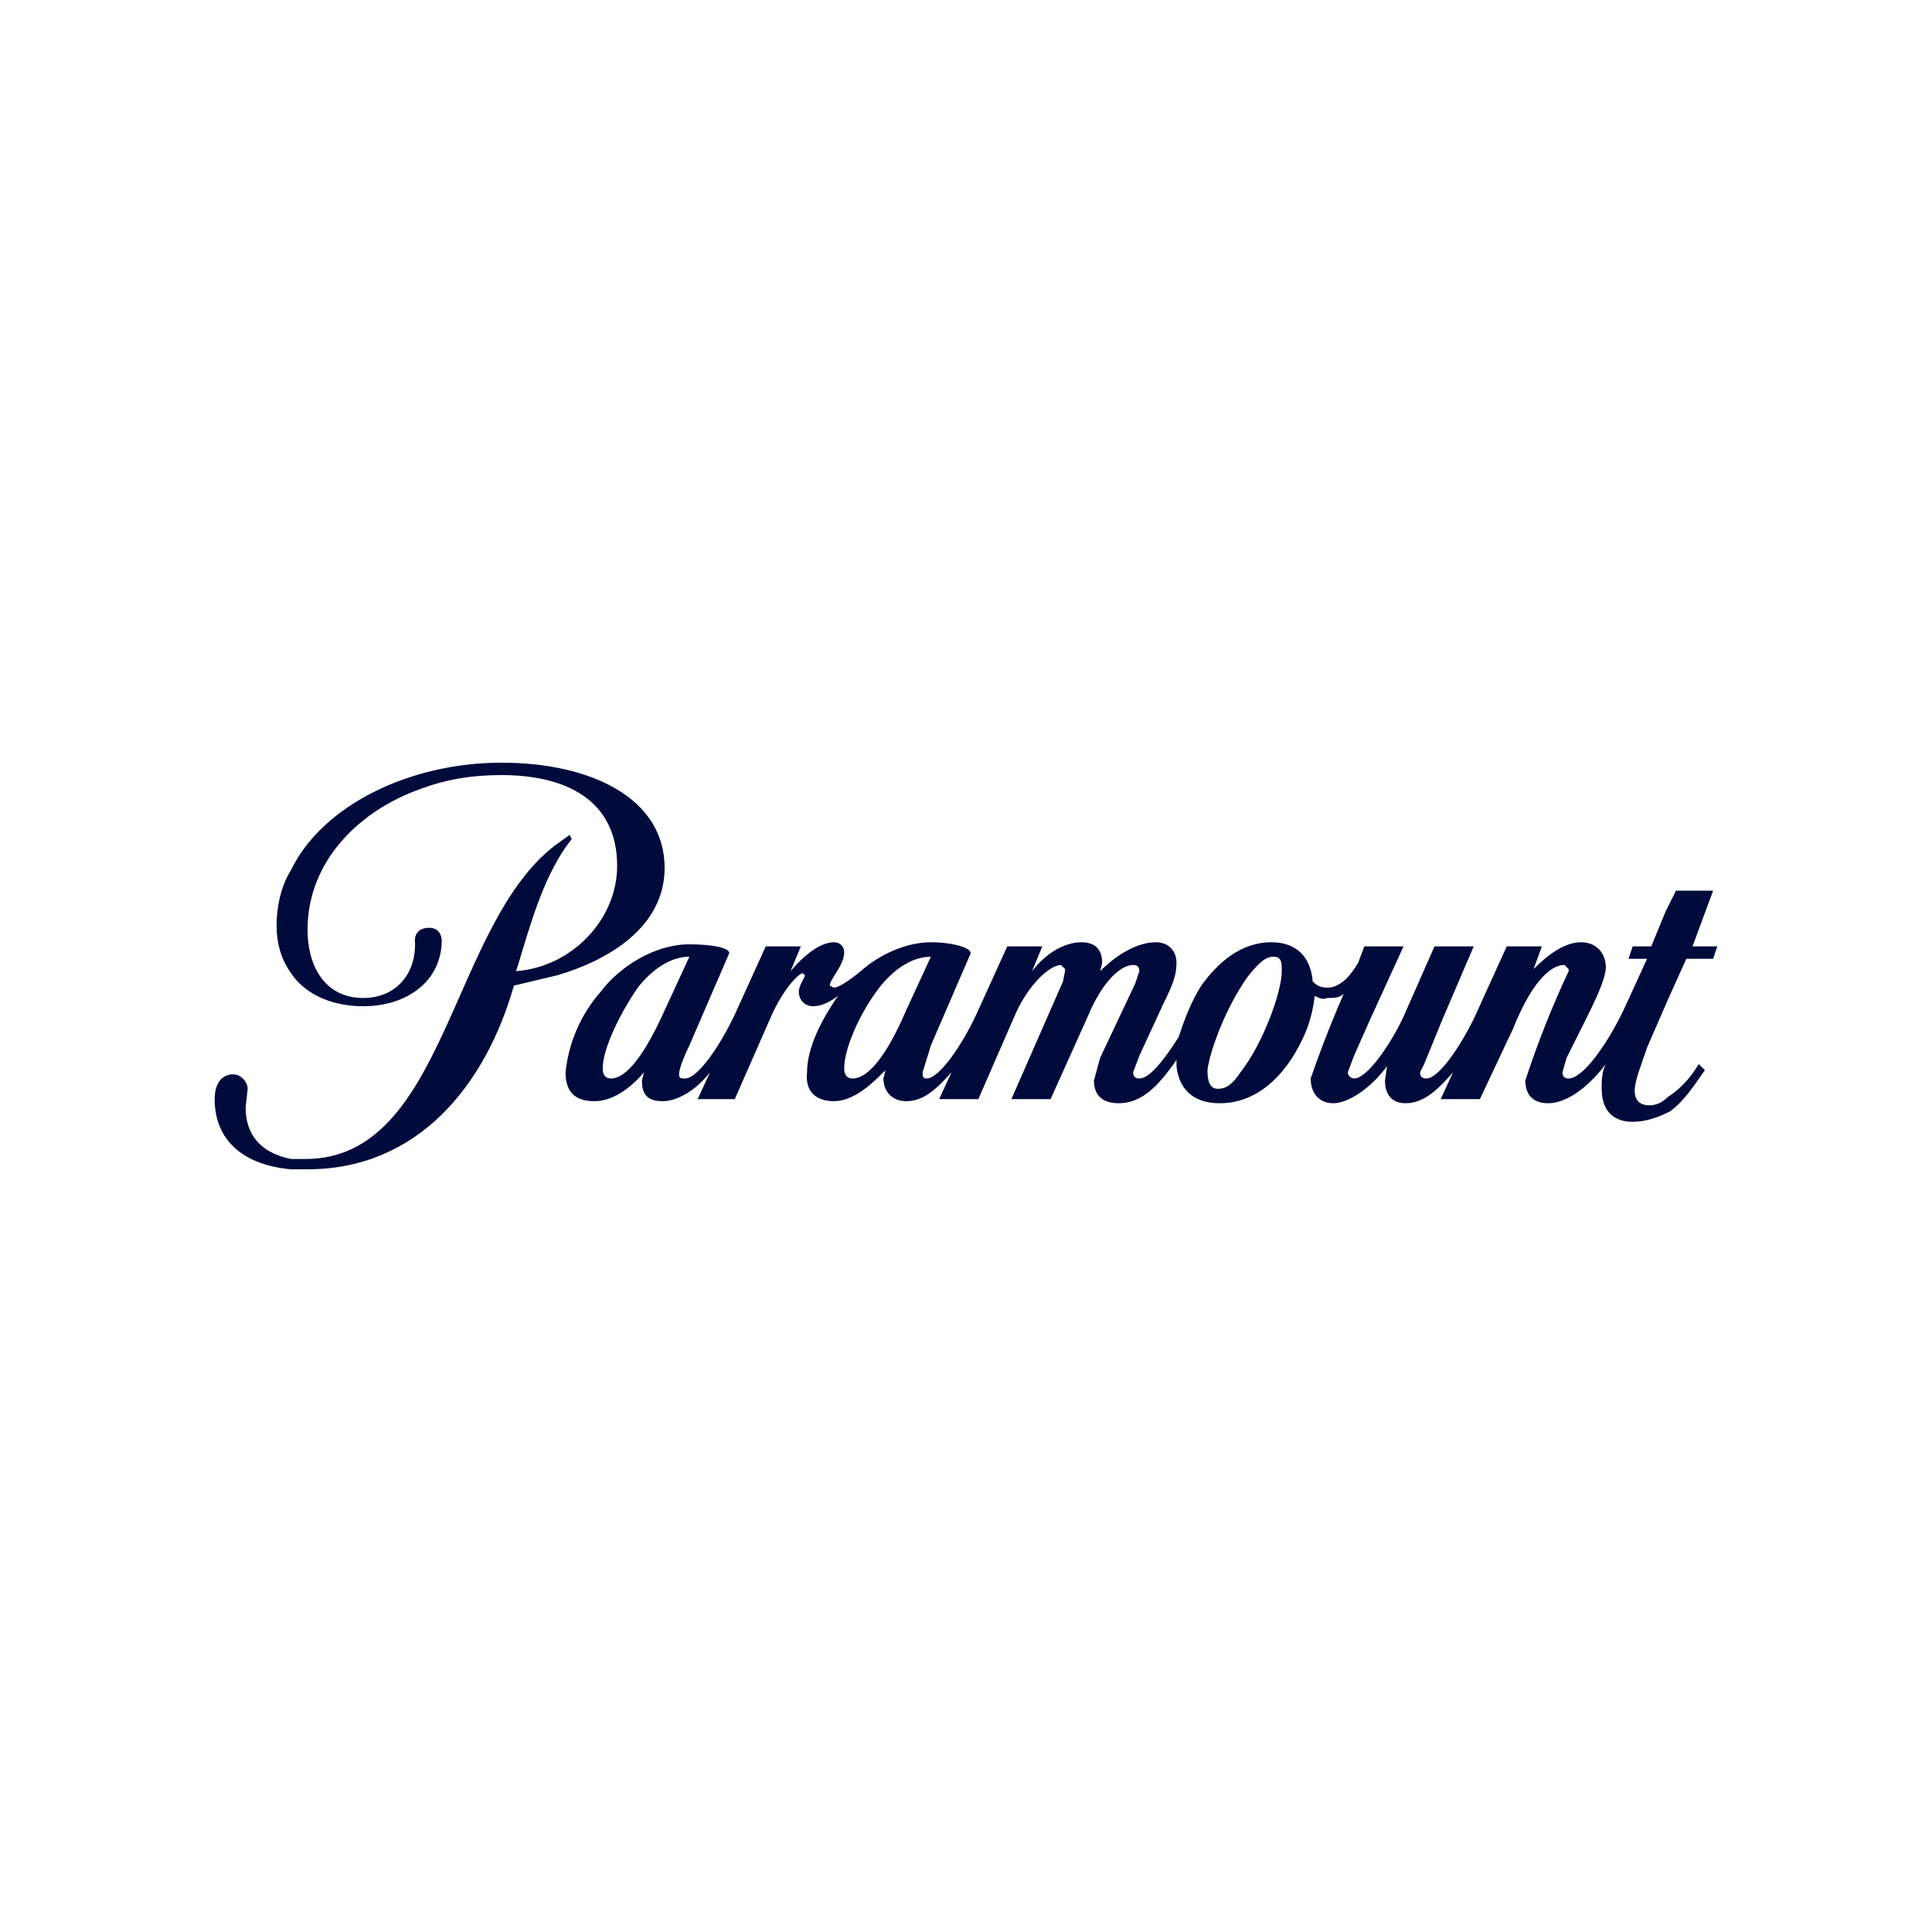
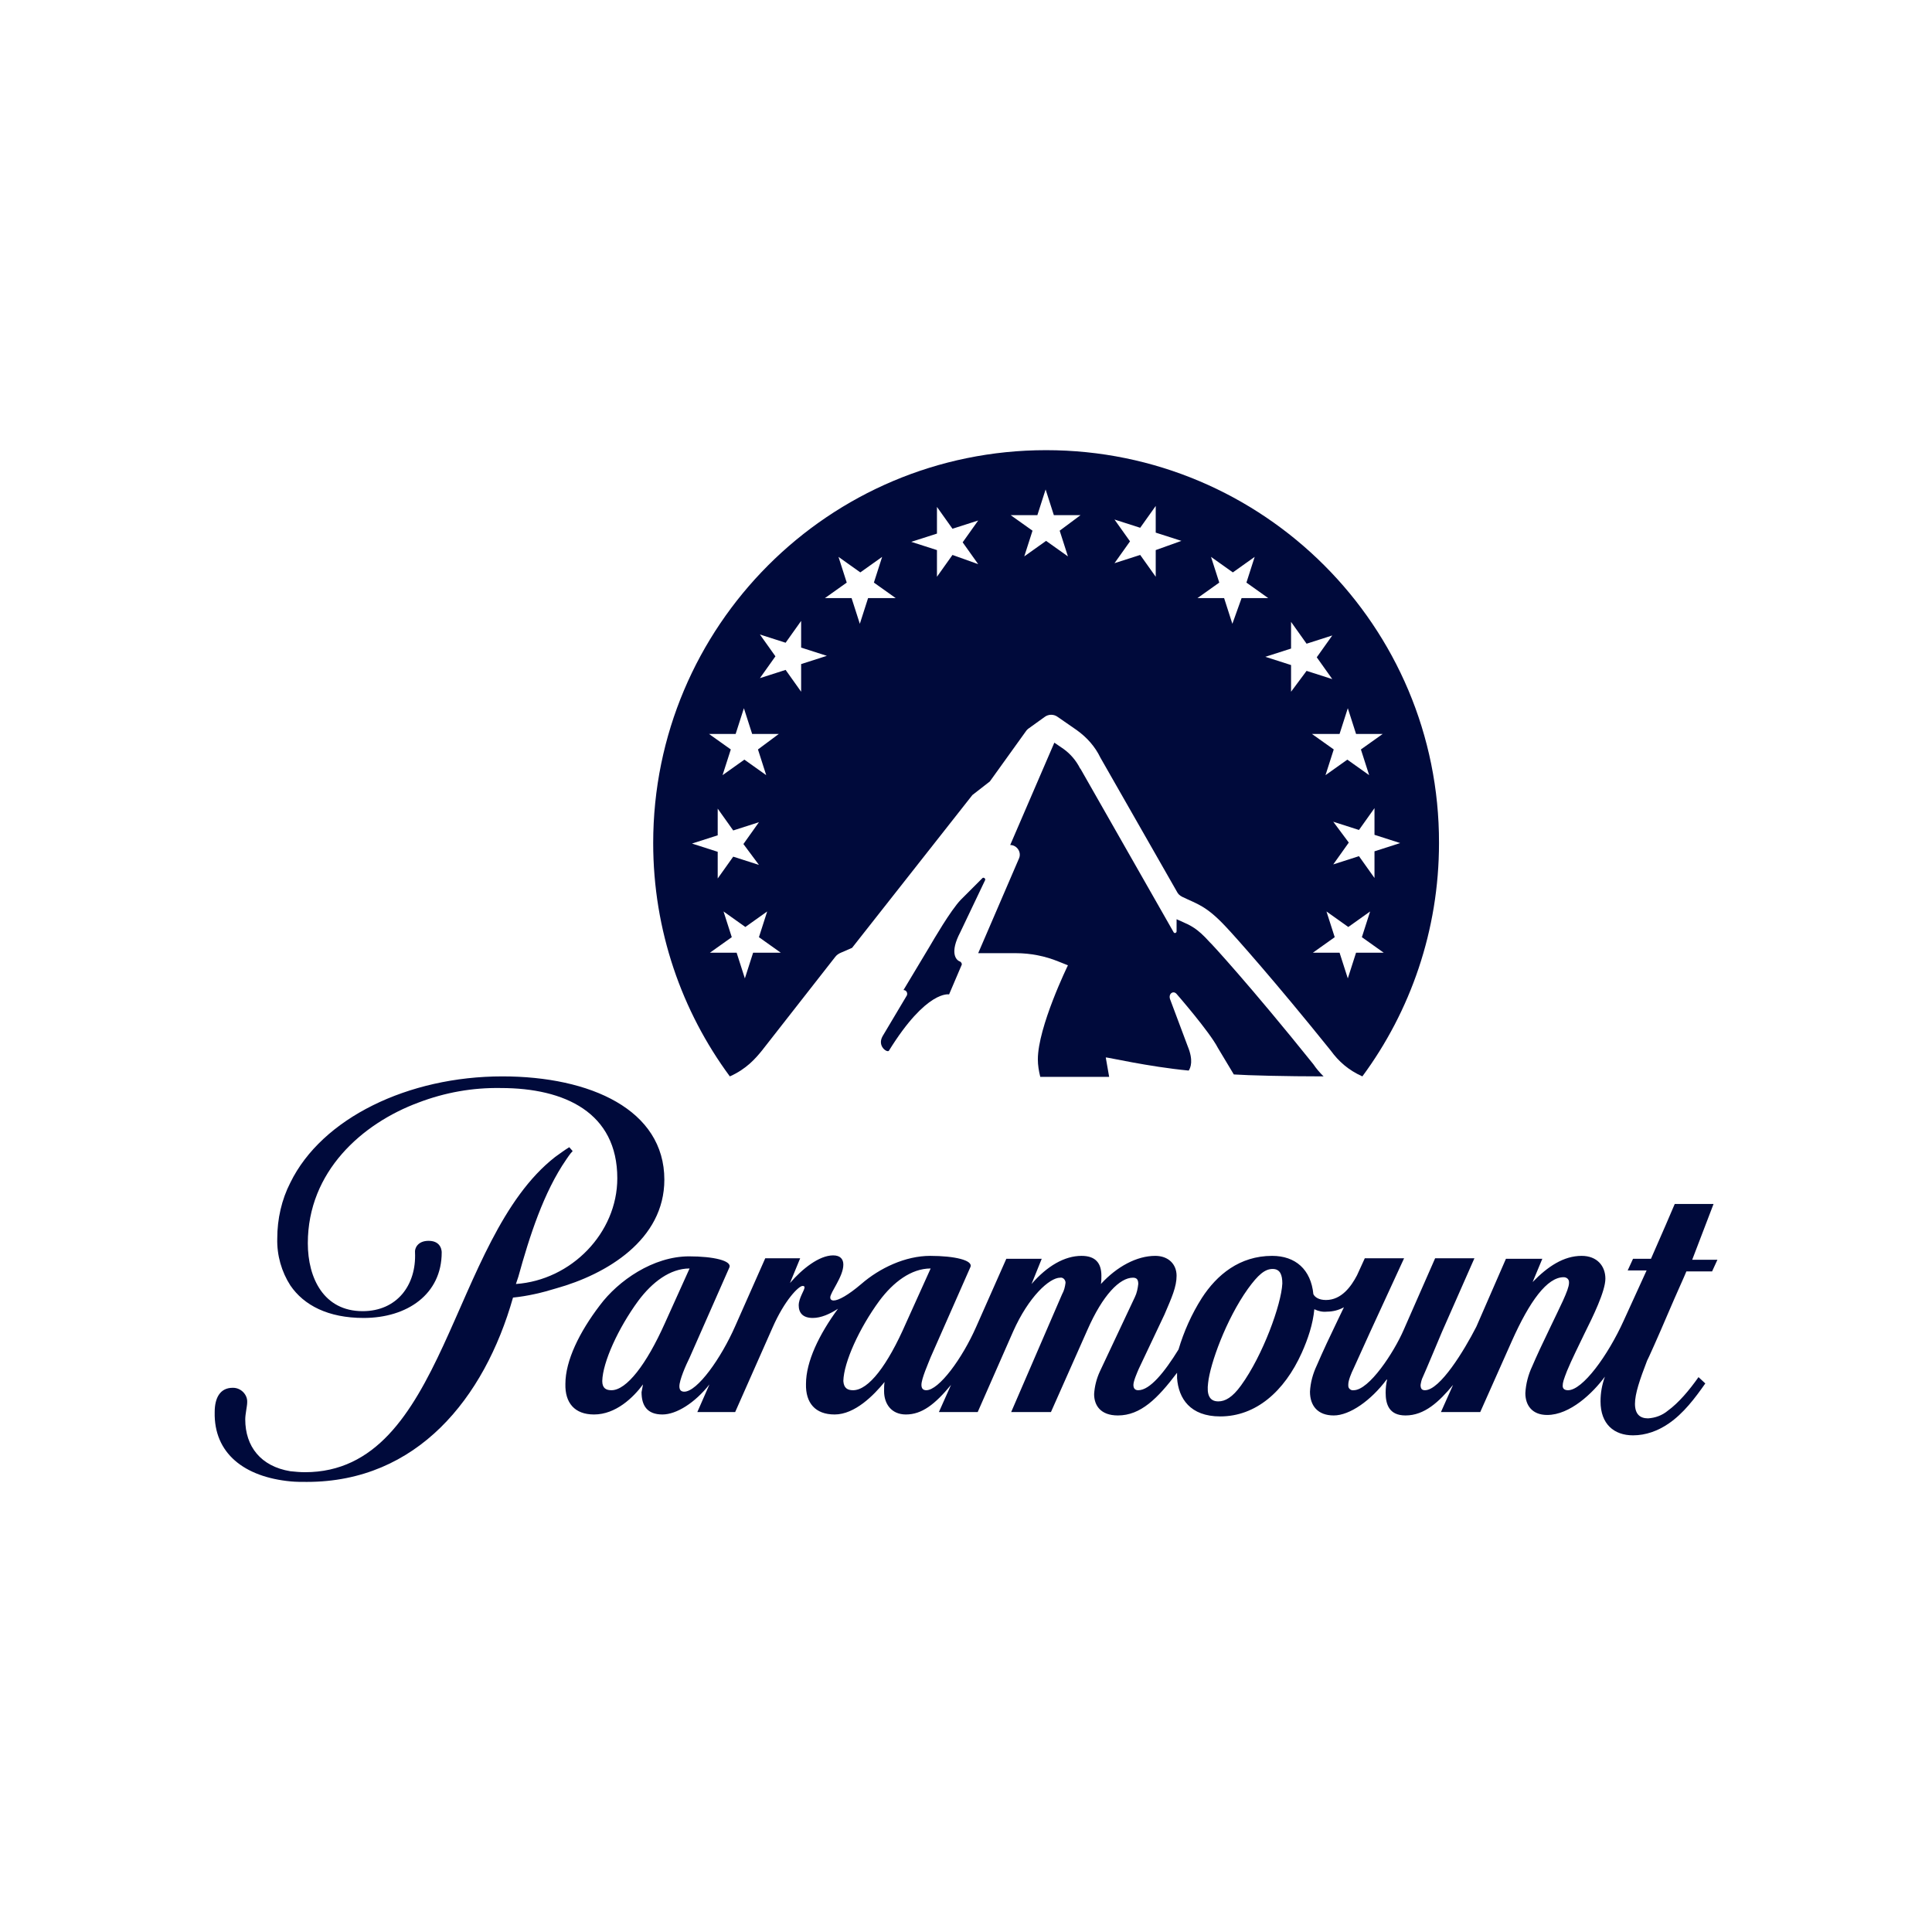
<svg xmlns="http://www.w3.org/2000/svg" viewBox="0 0 360 360" width="360" height="360" role="img" aria-label="paramount (primary)">
  <rect width="360" height="360" fill="#FFFFFF" />
-   <g transform="translate(40 142.1154) scale(0.3846)">
-     <g data-rescale-wrap="1" transform="translate(0 -303)">
-       <path fill="#000a3b" d="M218 354c0-34-36-51-79-51-45 0-87 21-102 52-5 8-7 18-7 27 0 8 2 16 7 23 6 9 18 16 35 16 21 0 38-12 38-32 0 0 0-6-6-6s-7 4-7 6c1 16-9 28-25 28-19 0-27-16-27-33 0-34 26-58 54-68 13-5 26-7 40-7 31 0 56 12 56 44 0 26-22 49-49 51l1-3c6-20 12-41 23-57l3-4-1-2-7 5c-51 39-53 152-121 152h-7c-15-3-22-12-22-25l1-9c0-3-3-7-7-7-6 0-9 5-9 12 0 20 14 32 37 34h8c53 0 86-40 100-89l21-5c24-7 52-23 52-52m508 11h-18l-5 10-7 17h-9l-2 6h9l-11 24c-8 17-20 34-27 34-2 0-3-1-3-3l2-7 9-18c4-8 10-20 10-26s-4-12-12-12-16 6-23 13l4-11h-17l-15 33c-5 11-17 31-24 31-2 0-3-1-3-3l2-4 9-22 15-35h-19l-15 34c-5 11-17 30-24 30-1 0-3-1-3-3l3-8 8-18 16-35h-19l-3 8c-3 5-8 12-15 12-4 0-6-2-7-3-1-12-8-19-20-19-15 0-26 10-34 21-5 8-8 16-11 25-7 11-14 20-19 20-2 0-3-1-3-3l3-8 12-26c4-8 6-13 6-19s-4-10-10-10c-9 0-19 6-27 14l1-4c0-6-3-10-10-10-8 0-17 5-24 14l5-12h-17l-15 33c-7 15-18 31-24 31-2 0-2-1-2-3l4-13 19-44c2-3-8-6-19-6-12 0-25 6-34 14-6 5-11 8-13 8l-2-1c0-3 7-10 7-16 0-3-2-5-5-5-7 0-15 7-21 14l5-12h-17l-15 33c-7 15-18 31-24 31-2 0-3 0-3-2 0-3 3-10 5-14l19-44c2-3-7-5-19-5-17 0-34 11-43 23a70 70 0 0 0-17 39c0 9 4 14 14 14s19-8 24-14l-1 4c0 6 2 10 10 10 7 0 16-5 23-14l-6 13h18l18-41c6-13 13-20 15-20l1 1c0 1-3 5-3 8s2 7 7 7c4 0 8-2 12-5-9 13-15 26-15 37-1 9 4 14 13 14 10 0 19-9 25-15l-1 4c0 6 4 11 11 11 8 0 14-5 22-14l-6 13h19l17-39c7-17 18-26 23-26l2 2v1l-1 5-25 57h19l18-40c7-17 16-25 22-25 2 0 3 1 3 3l-2 6-17 36-3 11c0 6 3 11 12 11 11 0 19-8 28-21v3c1 10 7 18 21 18 17 0 31-12 40-31 3-6 5-13 6-21 2 1 4 2 6 1 3 0 6 0 8-2l-3 7a561 561 0 0 0-13 34c0 7 4 12 11 12s18-7 26-18l-1 7c0 5 2 11 10 11 9 0 16-7 23-15l-6 13h19l16-34c8-20 17-31 25-31l2 2v1a458 458 0 0 0-21 53c0 6 3 11 11 11 11 0 22-11 28-19-2 4-2 8-2 12 0 11 6 16 15 16 6 0 12-2 18-5 7-5 12-13 17-20l-3-3c-4 7-10 13-15 16-3 3-6 4-9 4-4 0-7-2-7-7s3-12 6-21l10-23 9-20h13l2-6h-12zm-534 91c-2 0-4-1-4-5 0-9 8-26 17-39 7-9 16-15 25-15l-12 26c-9 20-18 33-26 33m117 0c-2 0-4-1-4-5 0-9 7-26 17-39 7-9 16-15 25-15l-12 26c-9 21-18 33-26 33m208-52c0 10-9 35-20 49-4 6-7 8-11 8s-5-4-5-9c1-9 9-31 20-46 5-6 8-9 12-9s4 3 4 7" />
+   <g transform="translate(40 83.8814) scale(0.3845)">
+     <g data-rescale-wrap="1" transform="translate(0.000001 -0.000005)">
+       <defs id="defs909" />
+       <g fill="#FFFFFF" id="g904" style="fill:#000a3b;fill-opacity:1" transform="matrix(1.669449,0,0,1.669449,-227.5382,-253.7563)">
+         <g fill="#FFFFFF" id="g848" style="fill:#000a3b;fill-opacity:1" transform="matrix(1.408087,0,0,1.408087,-55.6203,-62.02915)">
+           <path class="st0" d="m 289.9,257.4 c -0.8,-0.3 -2.1,-1.8 0.1,-6 l 5.1,-10.7 c 0.2,-0.3 -0.2,-0.7 -0.5,-0.5 l -4.5,4.5 c -2.1,2.2 -5.7,8.4 -6.4,9.6 l -5.4,9 c 0.6,0 0.9,0.6 0.7,1.1 l -5,8.4 c -1.2,2.1 1,3.5 1.3,3 7.8,-12.6 12.4,-11.6 12.4,-11.6 l 2.6,-6.1 c 0.1,-0.2 -0.1,-0.6 -0.4,-0.7" fill="#FFFFFF" id="path842" style="fill:#000a3b;fill-opacity:1" />
+           <path class="st0" d="m 307.7,152 c -44.8,0 -81,36.3 -81,81 0,18 5.9,34.7 15.8,48.1 3.4,-1.5 5.3,-3.7 6.6,-5.3 l 15.1,-19.3 c 0.3,-0.4 0.7,-0.7 1.2,-0.9 l 2.3,-1 24.8,-31.5 3.6,-2.8 7.4,-10.3 c 0.2,-0.3 0.4,-0.5 0.7,-0.7 l 3.2,-2.3 c 0.8,-0.6 1.9,-0.6 2.7,0 l 3.9,2.7 c 2.1,1.5 3.8,3.4 4.9,5.7 l 15.7,27.5 c 0.3,0.6 0.6,0.9 1.2,1.2 3.1,1.5 4.9,1.8 9,6.2 1.9,2 10.1,11.2 21.6,25.5 1.6,2.2 3.6,4 6.5,5.3 9.9,-13.4 15.8,-30.1 15.8,-48.1 0.1,-44.7 -36.2,-81 -81,-81 m -59.2,85.5 -5.3,-1.7 -3.2,4.5 v -5.5 l -5.3,-1.7 5.3,-1.7 v -5.5 l 3.2,4.5 5.3,-1.7 -3.2,4.5 z m -1.2,18.1 -1.7,5.3 -1.7,-5.3 h -5.5 l 4.5,-3.2 -1.7,-5.3 4.5,3.2 4.5,-3.2 -1.7,5.3 4.5,3.2 z m 1,-41.9 1.7,5.3 -4.5,-3.2 -4.5,3.2 1.7,-5.3 -4.5,-3.2 h 5.5 l 1.7,-5.3 1.7,5.3 h 5.5 z m 8.9,-11.9 -3.2,-4.5 -5.3,1.7 3.2,-4.5 -3.2,-4.5 5.3,1.7 3.2,-4.5 v 5.5 l 5.3,1.7 -5.3,1.7 z m 13.8,-19.3 -1.7,5.3 -1.7,-5.3 h -5.5 l 4.5,-3.2 -1.7,-5.3 4.5,3.2 4.5,-3.2 -1.7,5.3 4.5,3.2 z m 17.4,-8.9 -3.2,4.5 v -5.5 l -5.3,-1.7 5.3,-1.7 v -5.5 l 3.2,4.5 5.3,-1.7 -3.2,4.5 3.2,4.5 z m 22.1,-5 1.7,5.3 -4.5,-3.2 -4.5,3.2 1.7,-5.3 -4.5,-3.2 h 5.5 l 1.7,-5.3 1.7,5.3 h 5.5 z m 19.8,4 v 5.5 l -3.2,-4.5 -5.3,1.7 3.2,-4.5 -3.2,-4.5 5.3,1.7 3.2,-4.5 v 5.5 l 5.3,1.7 z m 36.6,56 5.3,1.7 3.2,-4.5 v 5.5 l 5.3,1.7 -5.3,1.7 v 5.5 l -3.2,-4.5 -5.3,1.7 3.2,-4.5 z m -20.8,-40.8 -1.7,-5.3 h -5.5 l 4.5,-3.2 -1.7,-5.3 4.5,3.2 4.5,-3.2 -1.7,5.3 4.5,3.2 H 348 Z m 12.1,14 v -5.5 l -5.3,-1.7 5.3,-1.7 v -5.5 l 3.2,4.5 5.3,-1.7 -3.2,4.5 3.2,4.5 -5.3,-1.7 z m 10,8.7 1.7,-5.3 1.7,5.3 h 5.5 l -4.5,3.2 1.7,5.3 -4.5,-3.2 -4.5,3.2 1.7,-5.3 -4.5,-3.2 z m 3.4,45.1 -1.7,5.3 -1.7,-5.3 h -5.5 l 4.5,-3.2 -1.7,-5.3 4.5,3.2 4.5,-3.2 -1.7,5.3 4.5,3.2 z" fill="#FFFFFF" id="path844" style="fill:#000a3b;fill-opacity:1" />
+           <path class="st0" d="m 337.1,279.9 c 0.4,-0.6 1,-2.1 -0.2,-5 l -3.6,-9.6 c -0.5,-1.2 0.6,-2 1.3,-1.2 0,0 6.8,7.8 8.5,11.1 l 3.3,5.5 c 2.9,0.2 10.8,0.4 18.5,0.4 -0.8,-0.8 -1.5,-1.6 -2.1,-2.5 -13,-16.2 -21.3,-25.2 -21.4,-25.2 -2.6,-2.9 -3.9,-3.4 -5.9,-4.3 -0.3,-0.1 -0.6,-0.3 -0.9,-0.4 v 2.5 c 0,0.3 -0.4,0.5 -0.6,0.2 l -19.2,-33.7 -0.1,-0.1 c -0.8,-1.6 -2,-3 -3.4,-4 l -1.9,-1.3 -9.1,21.1 c 1.4,0 2.4,1.5 1.8,2.8 l -8.4,19.5 h 7.8 c 3,0 6,0.6 8.7,1.7 l 2,0.8 c 0,0 -6.2,12.7 -6.2,19.4 0,1.2 0.2,2.4 0.5,3.6 h 14.2 l -0.7,-4 c 0.2,-0.1 8.7,1.9 17.1,2.7" fill="#FFFFFF" id="path846" style="fill:#000a3b;fill-opacity:1" />
+         </g>
+         <g fill="#FFFFFF" id="g854" style="fill:#000a3b;fill-opacity:1" transform="matrix(1.408087,0,0,1.408087,-55.6203,-62.02915)">
+           <path class="st0" d="m 229,302.4 c 0,-14.4 -15.2,-21.3 -33.4,-21.3 -19.4,0 -37.2,8.6 -43.7,21.9 -1.8,3.5 -2.7,7.5 -2.7,11.5 -0.1,3.5 0.9,6.9 2.7,9.7 2.8,4.1 7.8,6.7 15.1,6.7 9,0 16.1,-4.9 16.1,-13.5 0,0 0.1,-2.4 -2.7,-2.4 -2.3,0 -2.9,1.6 -2.8,2.4 0.3,6.7 -3.7,12.1 -10.8,12.1 -8,0 -11.3,-6.8 -11.3,-14 0,-14.8 11.2,-24.7 22.8,-29 5.5,-2.1 11.2,-3.1 17,-3 13.2,0 24,5.1 24,18.6 0,11.3 -9.5,21 -20.9,21.8 l 0.5,-1.5 c 2.3,-8.3 5.2,-17.4 9.9,-24.2 0.3,-0.4 0.7,-1.1 1.3,-1.7 l -0.7,-0.8 c -1,0.6 -1.9,1.3 -2.9,2 -21.8,17 -22.5,65 -51.6,65 -1,0 -2,-0.1 -3,-0.2 -6.1,-1 -9.3,-5.1 -9.3,-10.7 0,-1.1 0.4,-2.7 0.4,-3.5 0.1,-1.6 -1.3,-3 -2.9,-3 H 140 c -2.6,0 -3.7,2.1 -3.7,5 -0.2,8.5 6.1,13.4 15.7,14.3 1.1,0.1 2.1,0.1 3.3,0.1 22.7,0 36.6,-17.2 42.5,-38 3,-0.3 6,-1 8.9,-1.9 10.4,-2.9 22.3,-10 22.3,-22.4" fill="#FFFFFF" id="path850" style="fill:#000a3b;fill-opacity:1" />
+           <path class="st0" d="m 445.3,307.4 h -8 l -1.8,4.2 -3.1,7.1 h -3.7 l -1.1,2.4 h 3.9 l -4.7,10.3 c -3.3,7.3 -8.5,14.4 -11.5,14.4 -0.7,0 -1.1,-0.3 -1.1,-0.9 0,-0.7 0.2,-1.3 0.9,-3.1 0.9,-2.2 2.5,-5.4 3.6,-7.7 1.7,-3.4 4.3,-8.7 4.3,-11.3 0,-2.6 -1.7,-4.7 -4.9,-4.7 -3.7,0 -7,2.2 -10.1,5.4 l 2,-4.8 h -7.5 l -6.1,14 c -2.5,4.9 -7.5,13.1 -10.6,13.1 -0.7,0 -0.9,-0.4 -0.9,-1.1 0.1,-0.6 0.2,-1.1 0.5,-1.7 0.3,-0.6 3.9,-9.2 3.9,-9.2 l 6.7,-15.2 h -8.1 l -6.5,14.8 c -2,4.6 -7.1,12.4 -10.3,12.4 -0.5,0.1 -1.1,-0.3 -1.1,-0.9 v -0.3 c 0,-0.8 0.6,-2.3 1.1,-3.3 l 3.4,-7.5 7,-15.2 h -8.1 l -1.6,3.5 c -1.2,2.3 -3.2,5.1 -6.4,5.1 -1.5,0 -2.3,-0.6 -2.6,-1.2 -0.5,-5.1 -3.7,-7.9 -8.5,-7.9 -6.7,0 -11.4,3.9 -14.5,8.7 -2.1,3.3 -3.7,6.9 -4.8,10.6 -2.9,4.7 -5.9,8.4 -8.3,8.4 -0.6,0 -1,-0.3 -1,-1.1 0,-0.8 0.8,-2.6 1.1,-3.3 l 5.3,-11.2 c 1.5,-3.5 2.5,-5.7 2.5,-8 0,-2.4 -1.7,-4.1 -4.4,-4.1 -3.8,0 -7.9,2.2 -11.2,5.8 0.1,-0.6 0.1,-1.1 0.1,-1.7 0,-2.7 -1.3,-4.1 -4.1,-4.1 -3.5,0 -7.1,2.1 -10.3,5.8 l 2.1,-5.2 h -7.3 l -6.2,14 c -2.9,6.6 -7.7,13.1 -10.3,13.1 -0.6,0 -1,-0.3 -1,-1.1 0,-1.3 1.4,-4.4 1.9,-5.7 l 8.2,-18.6 c 0.6,-1.4 -3.3,-2.3 -8.3,-2.3 -5.1,0 -10.4,2.5 -14.2,5.8 -2.7,2.3 -4.7,3.4 -5.7,3.4 -0.5,0 -0.7,-0.3 -0.7,-0.6 0,-1.1 2.7,-4.3 2.7,-6.8 0,-1.1 -0.6,-1.9 -2.1,-1.9 -2.9,0 -6.4,2.8 -8.9,5.7 l 2.1,-5.1 h -7.2 l -6.2,14 c -2.9,6.6 -7.8,13.5 -10.5,13.5 -0.6,0 -1,-0.3 -1,-1.1 0,-1.3 1.3,-4.3 2.1,-5.9 l 8.2,-18.6 c 0.6,-1.4 -3.3,-2.3 -8.3,-2.3 -7.4,0 -14.6,5 -18.4,10.1 -4.2,5.5 -7.1,11.4 -7.1,16.2 -0.1,3.9 1.9,6.3 5.9,6.3 4.5,0 8.1,-3.5 10.1,-6.2 -0.1,0.5 -0.2,1.1 -0.3,1.6 0,2.7 1.1,4.6 4.3,4.6 2.9,0 6.7,-2.4 9.7,-6.2 l -2.5,5.7 h 7.8 l 7.7,-17.4 c 2.5,-5.7 5.4,-8.6 6.2,-8.6 0.3,0 0.4,0.1 0.4,0.3 0,0.6 -1.2,2.2 -1.2,3.7 0,1.5 0.8,2.6 2.9,2.6 1.7,0 3.5,-0.8 5.2,-1.9 -3.9,5.3 -6.6,10.9 -6.6,15.5 -0.1,3.9 1.9,6.3 5.9,6.3 4.2,0 8.1,-4 10.3,-6.7 -0.1,0.6 -0.1,1.2 -0.1,1.9 0,2.6 1.5,4.8 4.5,4.8 3.3,0 6,-2.1 9.3,-6.1 l -2.5,5.6 h 8 l 7.3,-16.6 c 3.2,-7.2 7.5,-11.1 9.7,-11.1 0.5,-0.1 1,0.3 1.1,0.9 v 0.2 c -0.1,0.8 -0.3,1.6 -0.7,2.3 l -10.5,24.3 h 8.2 l 7.5,-16.9 c 3.2,-7.3 6.7,-10.8 9.4,-10.8 0.8,0 1.1,0.4 1.1,1.3 -0.1,0.9 -0.3,1.9 -0.7,2.7 l -7.2,15.3 c -0.7,1.5 -1.1,3.1 -1.2,4.7 0,2.3 1.3,4.4 4.9,4.4 4.7,0 8.2,-3.5 12.2,-8.8 v 1.1 c 0.3,4.2 2.7,7.9 8.9,7.9 7.3,0 13.2,-5.1 16.8,-13.1 1.3,-2.9 2.3,-5.9 2.6,-9 0.8,0.4 1.7,0.6 2.6,0.5 1.2,0 2.4,-0.3 3.5,-0.9 l -1.3,2.7 c -1.5,3.1 -3.1,6.5 -4.3,9.3 -0.8,1.7 -1.3,3.5 -1.4,5.4 0,2.9 1.6,4.9 4.9,4.9 3.3,0 7.7,-3.1 10.9,-7.4 h 0.1 c -0.2,0.9 -0.3,1.8 -0.3,2.7 0,2.4 0.7,4.7 4.1,4.7 3.9,0 6.9,-2.8 9.8,-6.3 l -2.5,5.6 h 8.1 l 6.5,-14.6 c 3.7,-8.3 7.3,-13.2 10.7,-13.2 0.6,0 1.1,0.4 1.1,1 v 0.2 c 0,1.4 -2,5.2 -3.8,9 -1.7,3.5 -2.9,6.1 -3.8,8.2 -0.8,1.7 -1.3,3.6 -1.4,5.5 0,2.5 1.4,4.5 4.5,4.5 4.7,0 9.4,-4.5 11.9,-7.9 -0.6,1.7 -0.9,3.3 -0.9,5.1 0,4.7 2.8,7 6.7,7 2.6,0 5.1,-0.9 7.3,-2.4 3.1,-2.1 5.5,-5.3 7.6,-8.3 l -1.4,-1.3 c -1.9,2.7 -4.1,5.3 -6.3,6.9 -1.2,1 -2.6,1.5 -4.1,1.6 -1.7,0 -2.7,-0.9 -2.7,-3 0,-2.1 1,-5 2.5,-8.9 0.1,-0.1 2.3,-5 4.3,-9.7 1.7,-4 3.5,-7.9 3.8,-8.7 h 5.3 l 1.1,-2.4 h -5.2 z m -227.2,38.4 c -1.1,0 -1.9,-0.4 -1.9,-1.9 0.1,-3.9 3.3,-10.9 7.4,-16.5 2.9,-3.9 6.6,-6.7 10.6,-6.7 l -5.1,11.3 c -3.8,8.5 -7.9,13.8 -11,13.8 m 49.8,0 c -1.1,0 -1.9,-0.4 -2,-1.9 0.1,-3.9 3.3,-10.9 7.4,-16.5 2.9,-3.9 6.6,-6.7 10.6,-6.7 l -5.1,11.3 c -3.8,8.7 -7.7,13.8 -10.9,13.8 m 88.5,-22 c -0.2,4.3 -4,14.8 -8.5,21 -1.8,2.5 -3.3,3.3 -4.7,3.3 -1.9,0 -2.4,-1.5 -2.1,-3.8 0.4,-3.9 3.7,-13.1 8.2,-19.4 2.1,-2.9 3.5,-4.1 5.1,-4.1 1.6,0 2,1.3 2,3" fill="#FFFFFF" id="path852" style="fill:#000a3b;fill-opacity:1" />
+         </g>
+       </g>
    </g>
  </g>
</svg>
